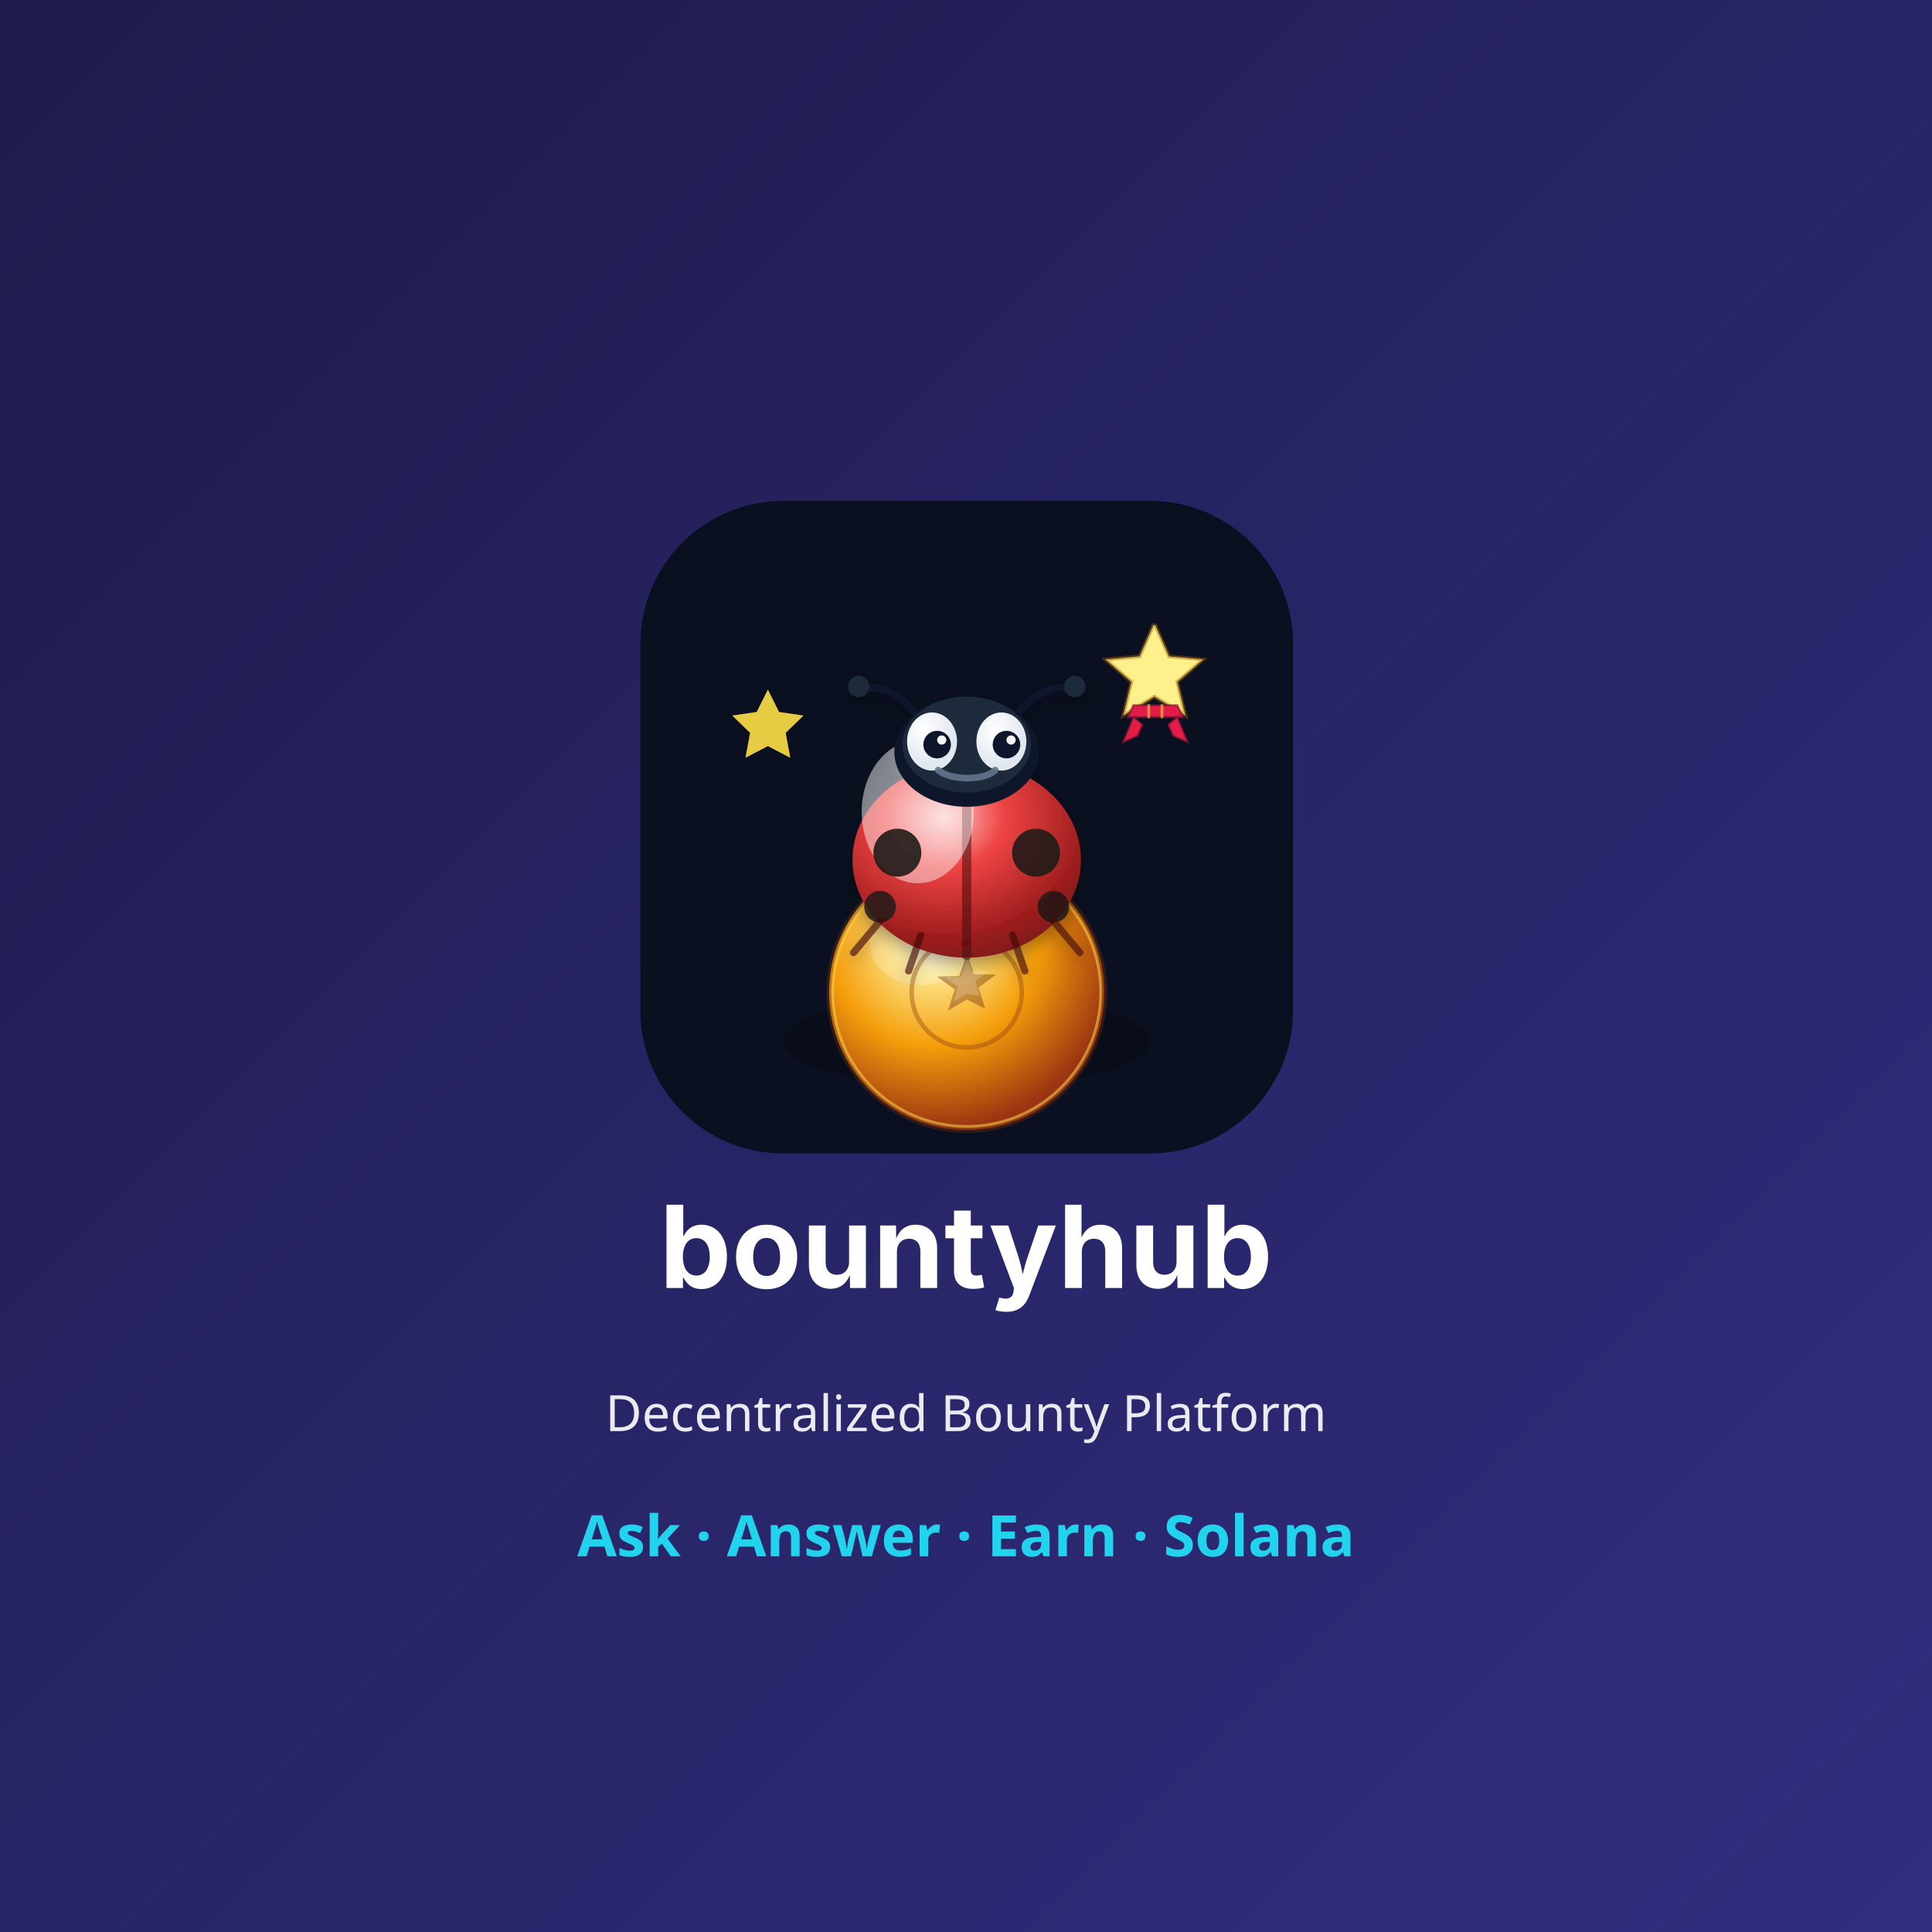
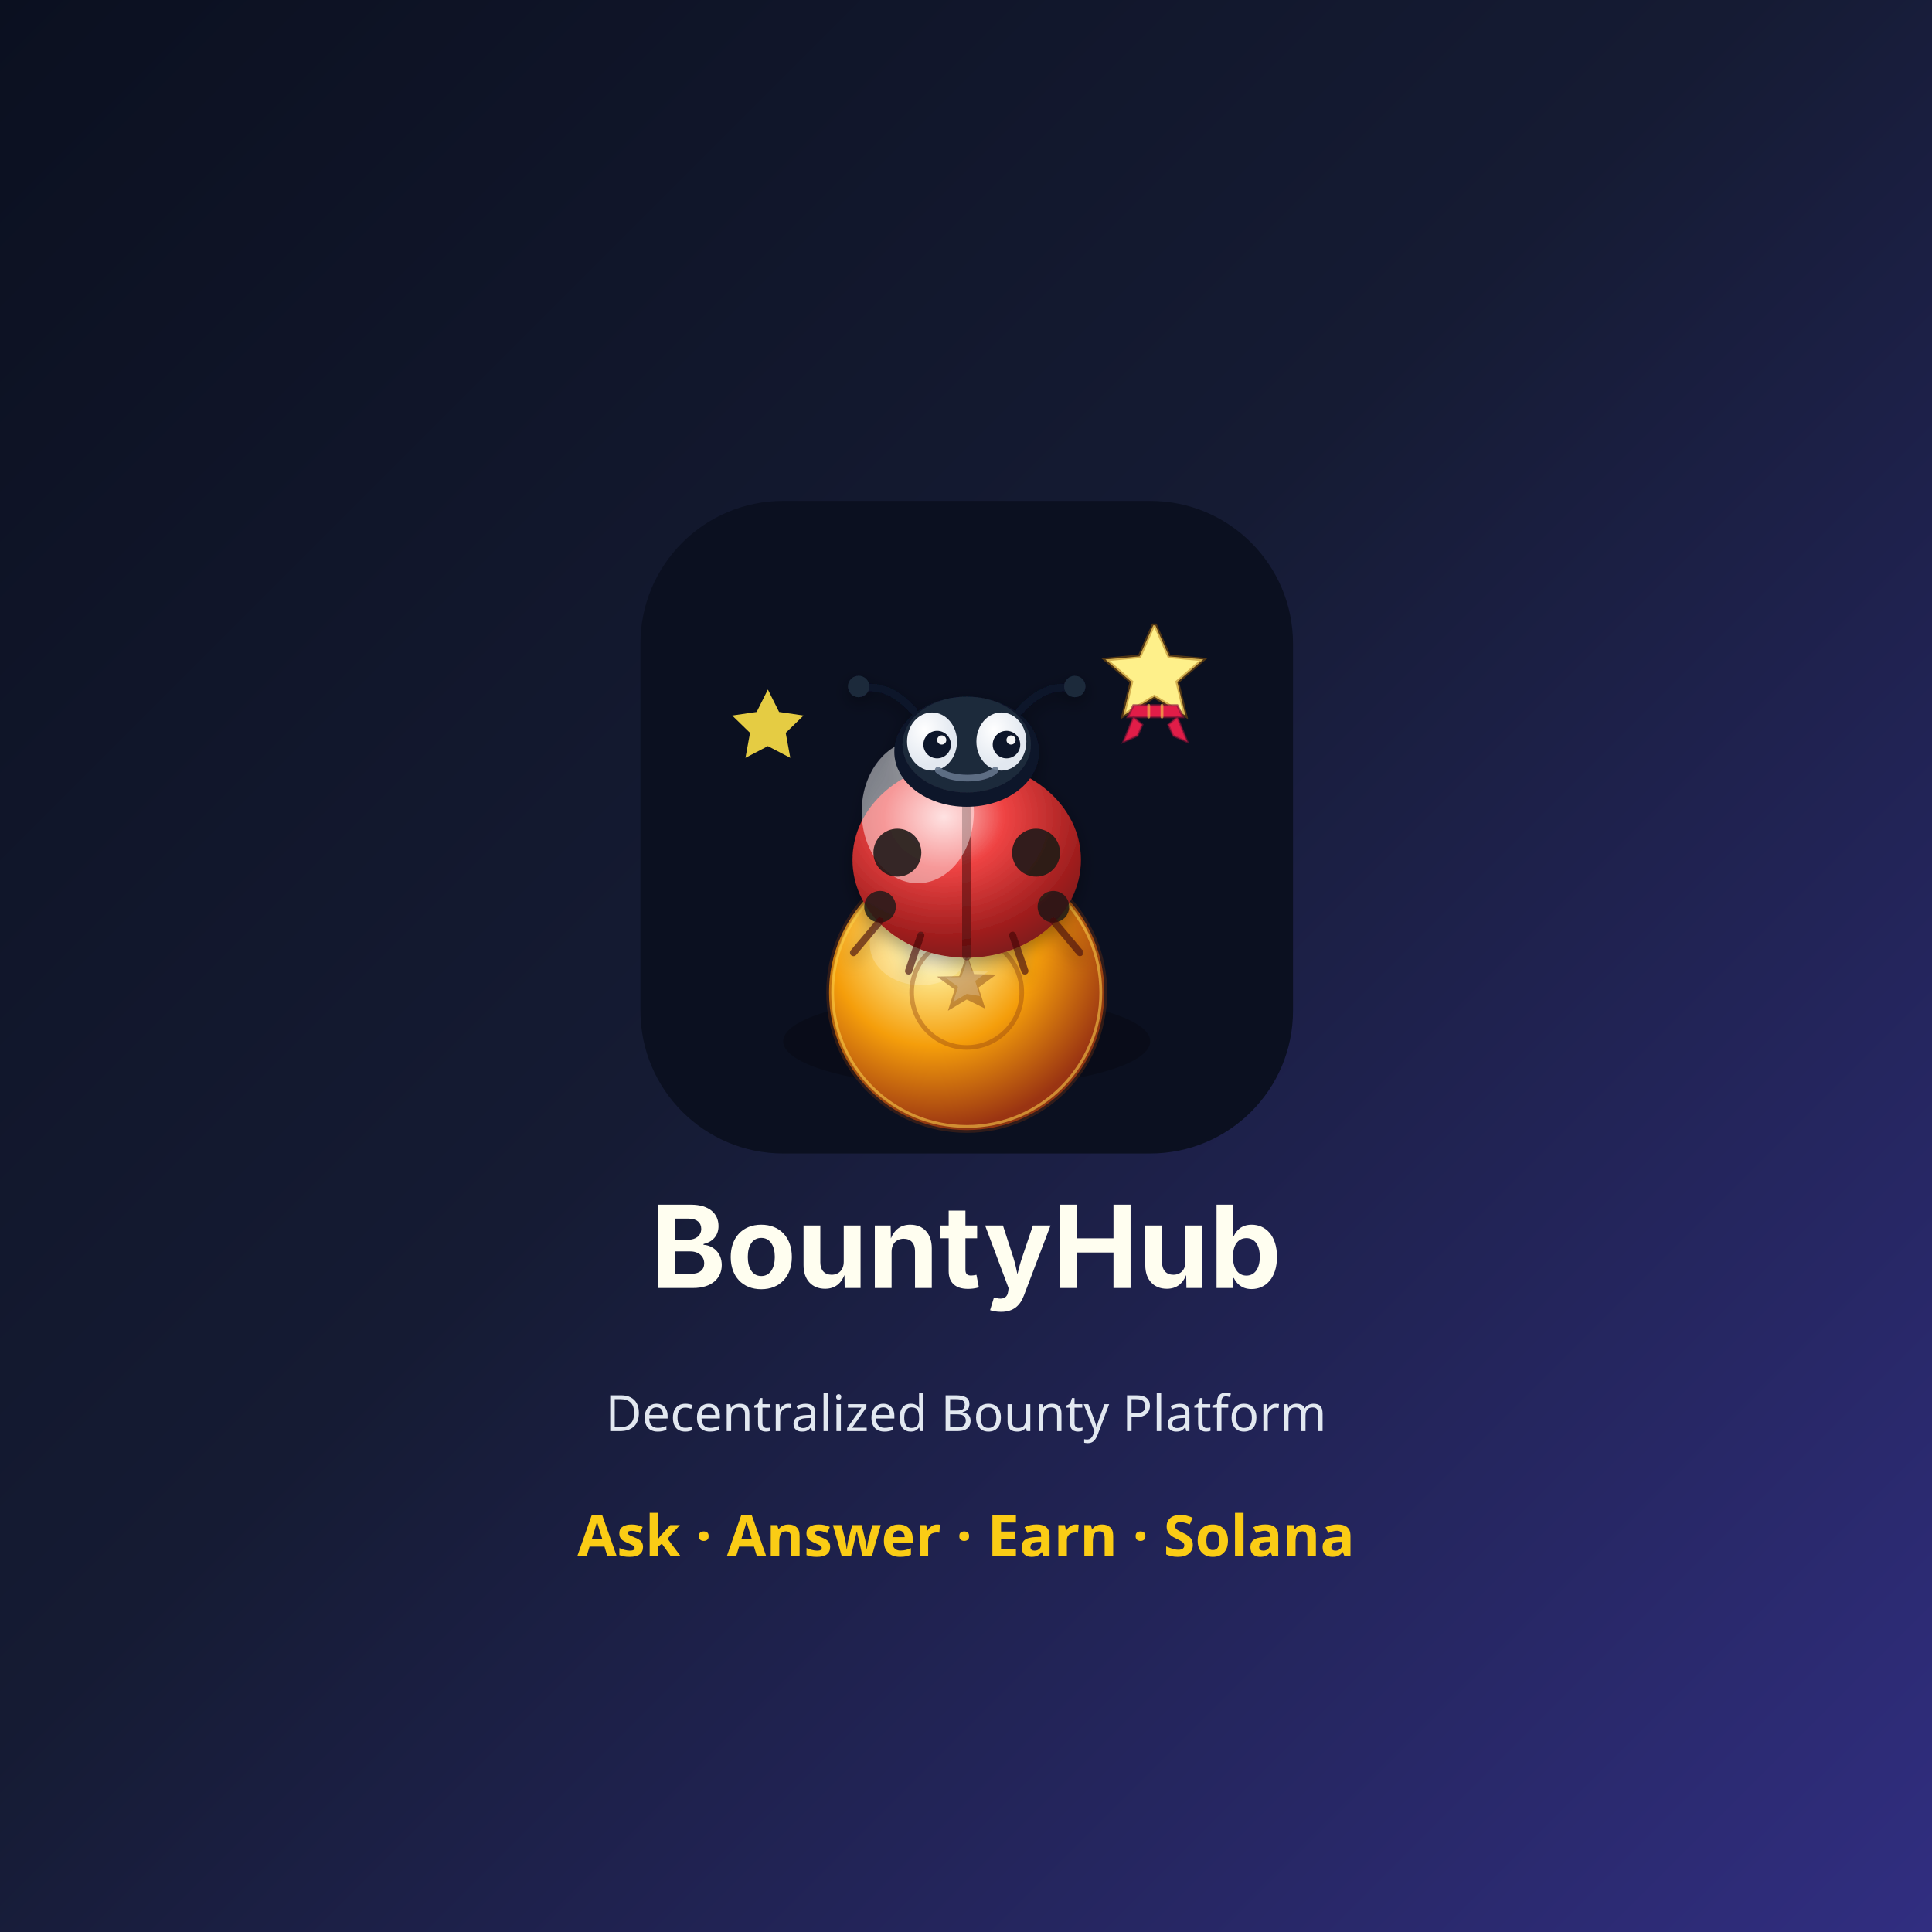
<svg xmlns="http://www.w3.org/2000/svg" width="1080" height="1080" viewBox="0 0 1080 1080" fill="none">
  <defs>
    <linearGradient id="bg" x1="0%" y1="0%" x2="100%" y2="100%">
-       <stop offset="0%" stop-color="#1e1b4b" />
+       <stop offset="0%" stop-color="#0b1020" />
+       <stop offset="45%" stop-color="#151b33" />
      <stop offset="100%" stop-color="#312e81" />
-     </linearGradient>
-     <linearGradient id="accent" x1="0%" y1="0%" x2="100%" y2="0%">
-       <stop offset="0%" stop-color="#22d3ee" />
-       <stop offset="100%" stop-color="#a78bfa" />
    </linearGradient>
    <linearGradient id="sqlx-bg" x1="10" y1="4" x2="54" y2="62">
      <stop offset="0%" stop-color="#0b1020" />
      <stop offset="45%" stop-color="#151b33" />
      <stop offset="100%" stop-color="#312e81" />
    </linearGradient>
    <radialGradient id="sqlx-coin" cx="38%" cy="32%" r="68%">
      <stop offset="0%" stop-color="#fffef0" />
      <stop offset="18%" stop-color="#fde68a" />
      <stop offset="55%" stop-color="#f59e0b" />
      <stop offset="100%" stop-color="#9a3412" />
    </radialGradient>
    <linearGradient id="sqlx-coin-edge" x1="32" y1="48" x2="32" y2="56">
      <stop offset="0%" stop-color="#fbbf24" />
      <stop offset="100%" stop-color="#713f12" />
    </linearGradient>
    <radialGradient id="sqlx-shell" cx="40%" cy="28%" r="75%">
      <stop offset="0%" stop-color="#fecaca" />
      <stop offset="35%" stop-color="#ef4444" />
      <stop offset="85%" stop-color="#991b1b" />
      <stop offset="100%" stop-color="#7f1d1d" />
    </radialGradient>
    <linearGradient id="sqlx-shell-shine" x1="22" y1="22" x2="38" y2="40">
      <stop offset="0%" stop-color="#ffffff" />
      <stop offset="100%" stop-color="#ffffff" stop-opacity="0" />
    </linearGradient>
    <radialGradient id="sqlx-eye" cx="35%" cy="30%" r="60%">
      <stop offset="0%" stop-color="#ffffff" />
      <stop offset="100%" stop-color="#e2e8f0" />
    </radialGradient>
    <linearGradient id="sqlx-star" x1="46" y1="10" x2="56" y2="22">
      <stop offset="0%" stop-color="#fef08a" />
      <stop offset="50%" stop-color="#facc15" />
      <stop offset="100%" stop-color="#ca8a04" />
    </linearGradient>
    <linearGradient id="sqlx-ribbon" x1="48" y1="20" x2="54" y2="25">
      <stop offset="0%" stop-color="#e11d48" />
      <stop offset="100%" stop-color="#9f1239" />
    </linearGradient>
    <filter id="sqlx-soft" x="-20%" y="-20%" width="140%" height="140%">
      <feGaussianBlur in="SourceAlpha" stdDeviation="0.8" result="b" />
      <feOffset dx="0" dy="0.6" in="b" result="o" />
      <feComponentTransfer in="o" result="a">
        <feFuncA type="linear" slope="0.35" />
      </feComponentTransfer>
      <feMerge>
        <feMergeNode in="a" />
        <feMergeNode in="SourceGraphic" />
      </feMerge>
    </filter>
  </defs>
  <rect width="1080" height="1080" fill="url(#bg)" />
  <g transform="translate(358, 280) scale(5.7)">
    <rect width="64" height="64" rx="14" fill="url(#sqlx-bg)" />
    <ellipse cx="32" cy="53" rx="18" ry="4.5" fill="#000000" opacity="0.22" />
    <ellipse cx="32" cy="51.35" rx="12.55" ry="2.35" fill="#5c2d0a" opacity="0.55" />
    <ellipse cx="32" cy="50.5" rx="13.2" ry="4.2" fill="url(#sqlx-coin-edge)" opacity="0.95" />
    <ellipse cx="32" cy="48.2" rx="13.5" ry="13.5" fill="url(#sqlx-coin)" />
    <ellipse cx="32" cy="48.2" rx="13.5" ry="13.5" fill="none" stroke="#78350f" stroke-width="0.55" opacity="0.35" />
    <ellipse cx="32" cy="48.2" rx="13.15" ry="13.15" fill="none" stroke="#fcd34d" stroke-width="0.28" opacity="0.55" />
    <ellipse cx="27.5" cy="43.5" rx="5" ry="4" fill="#ffffff" opacity="0.2" />
    <circle cx="32" cy="48.2" r="5.4" fill="none" stroke="#92400e" stroke-width="0.45" opacity="0.4" />
    <path d="M32 44.35l.72 2.06 2.18.04-1.74 1.27.66 2.08L32 48.9l-1.84 1.1.66-2.08-1.74-1.27 2.18-.04.72-2.06z" fill="#78350f" opacity="0.42" />
    <path d="M32 44.65l.52 1.48 1.56.03-1.25.92.47 1.48L32 48.35l-1.32.78.47-1.48-1.25-.92 1.56-.03.52-1.48z" fill="#fff7ed" opacity="0.22" />
    <g filter="url(#sqlx-soft)">
      <ellipse cx="32" cy="35.2" rx="11.2" ry="9.6" fill="url(#sqlx-shell)" />
      <path d="M32 25.8v18.8" stroke="#450a0a" stroke-width="0.9" stroke-linecap="round" opacity="0.55" />
      <ellipse cx="27.2" cy="30.5" rx="5.5" ry="7" fill="url(#sqlx-shell-shine)" opacity="0.45" />
      <circle cx="25.2" cy="34.5" r="2.35" fill="#1c1917" opacity="0.88" />
      <circle cx="38.8" cy="34.5" r="2.35" fill="#1c1917" opacity="0.88" />
      <circle cx="23.5" cy="39.8" r="1.55" fill="#1c1917" opacity="0.82" />
      <circle cx="40.5" cy="39.8" r="1.55" fill="#1c1917" opacity="0.82" />
      <ellipse cx="32" cy="24.6" rx="7.1" ry="5.4" fill="#0f172a" />
      <ellipse cx="32" cy="23.9" rx="6.3" ry="4.7" fill="#1e293b" />
      <ellipse cx="28.6" cy="23.6" rx="2.45" ry="2.85" fill="url(#sqlx-eye)" />
      <ellipse cx="35.4" cy="23.6" rx="2.45" ry="2.85" fill="url(#sqlx-eye)" />
      <circle cx="29.1" cy="23.9" r="1.35" fill="#0f172a" />
      <circle cx="35.9" cy="23.9" r="1.35" fill="#0f172a" />
      <circle cx="29.55" cy="23.45" r="0.45" fill="#ffffff" opacity="0.95" />
      <circle cx="36.35" cy="23.45" r="0.45" fill="#ffffff" opacity="0.95" />
      <path d="M29.2 26.4c1.2 1.05 4.6 1.05 5.6 0" fill="none" stroke="#64748b" stroke-width="0.65" stroke-linecap="round" opacity="0.9" />
      <path d="M26.8 20.6c-1.9-2.1-3.6-2.5-5.1-2.2M37.2 20.6c1.9-2.1 3.6-2.5 5.1-2.2" stroke="#0f172a" stroke-width="0.75" stroke-linecap="round" />
      <circle cx="21.4" cy="18.2" r="1.05" fill="#1e293b" />
      <circle cx="42.6" cy="18.2" r="1.05" fill="#1e293b" />
      <path d="M23.5 41.2l-2.6 3.1M40.5 41.2l2.6 3.1M27.5 42.6l-1.2 3.5M36.5 42.6l1.2 3.5" stroke="#450a0a" stroke-width="0.7" stroke-linecap="round" opacity="0.65" />
    </g>
    <path d="M12.5 18.5l1.1 2.2 2.4.35-1.75 1.7.45 2.45-2.2-1.15-2.2 1.15.45-2.45-1.75-1.7 2.4-.35 1.1-2.2z" fill="#fde047" opacity="0.9" />
    <path d="M50.5 12.2l1.35 3.05 3.35.3-2.55 2.2 0.8 3.3-3.05-1.85-3.05 1.85 0.8-3.3-2.55-2.2 3.35-.3 1.35-3.05z" fill="url(#sqlx-star)" />
    <path d="M50.5 12.2l1.35 3.05 3.35.3-2.55 2.2 0.8 3.3-3.05-1.85-3.05 1.85 0.8-3.3-2.55-2.2 3.35-.3 1.35-3.05z" fill="none" stroke="#a16207" stroke-width="0.35" opacity="0.45" />
    <path d="M48.35 20.05h4.3l.55 1.15h-5.4l.55-1.15z" fill="url(#sqlx-ribbon)" />
    <path d="M48.35 21.2l-1 2.45 1.4-.62.48-1.08zM52.65 21.2l1 2.45-1.4-.62-.48-1.08z" fill="url(#sqlx-ribbon)" />
    <path d="M48.35 20.05h4.3l.55 1.15h-5.4l.55-1.15z" fill="none" stroke="#881337" stroke-width="0.22" opacity="0.65" />
    <path d="M48.35 21.2l-1 2.45 1.4-.62.48-1.08zM52.65 21.2l1 2.45-1.4-.62-.48-1.08z" fill="none" stroke="#881337" stroke-width="0.2" opacity="0.55" />
    <path d="M49.85 20.05v1.15M51.15 20.05v1.15" stroke="#fde047" stroke-width="0.28" stroke-linecap="round" opacity="0.55" />
  </g>
-   <text x="540" y="720" fill="white" font-family="system-ui, -apple-system, sans-serif" font-size="64" font-weight="700" text-anchor="middle">bountyhub</text>
-   <text x="540" y="800" fill="rgba(255,255,255,0.9)" font-family="system-ui, sans-serif" font-size="28" text-anchor="middle">Decentralized Bounty Platform</text>
-   <text x="540" y="870" fill="#22d3ee" font-family="system-ui, sans-serif" font-size="32" font-weight="600" text-anchor="middle">Ask · Answer · Earn · Solana</text>
+   <text x="540" y="720" fill="#fffef0" font-family="system-ui, -apple-system, sans-serif" font-size="64" font-weight="700" text-anchor="middle">BountyHub</text>
+   <text x="540" y="800" fill="#e2e8f0" font-family="system-ui, sans-serif" font-size="28" text-anchor="middle">Decentralized Bounty Platform</text>
+   <text x="540" y="870" fill="#facc15" font-family="system-ui, sans-serif" font-size="32" font-weight="600" text-anchor="middle">Ask · Answer · Earn · Solana</text>
</svg>
